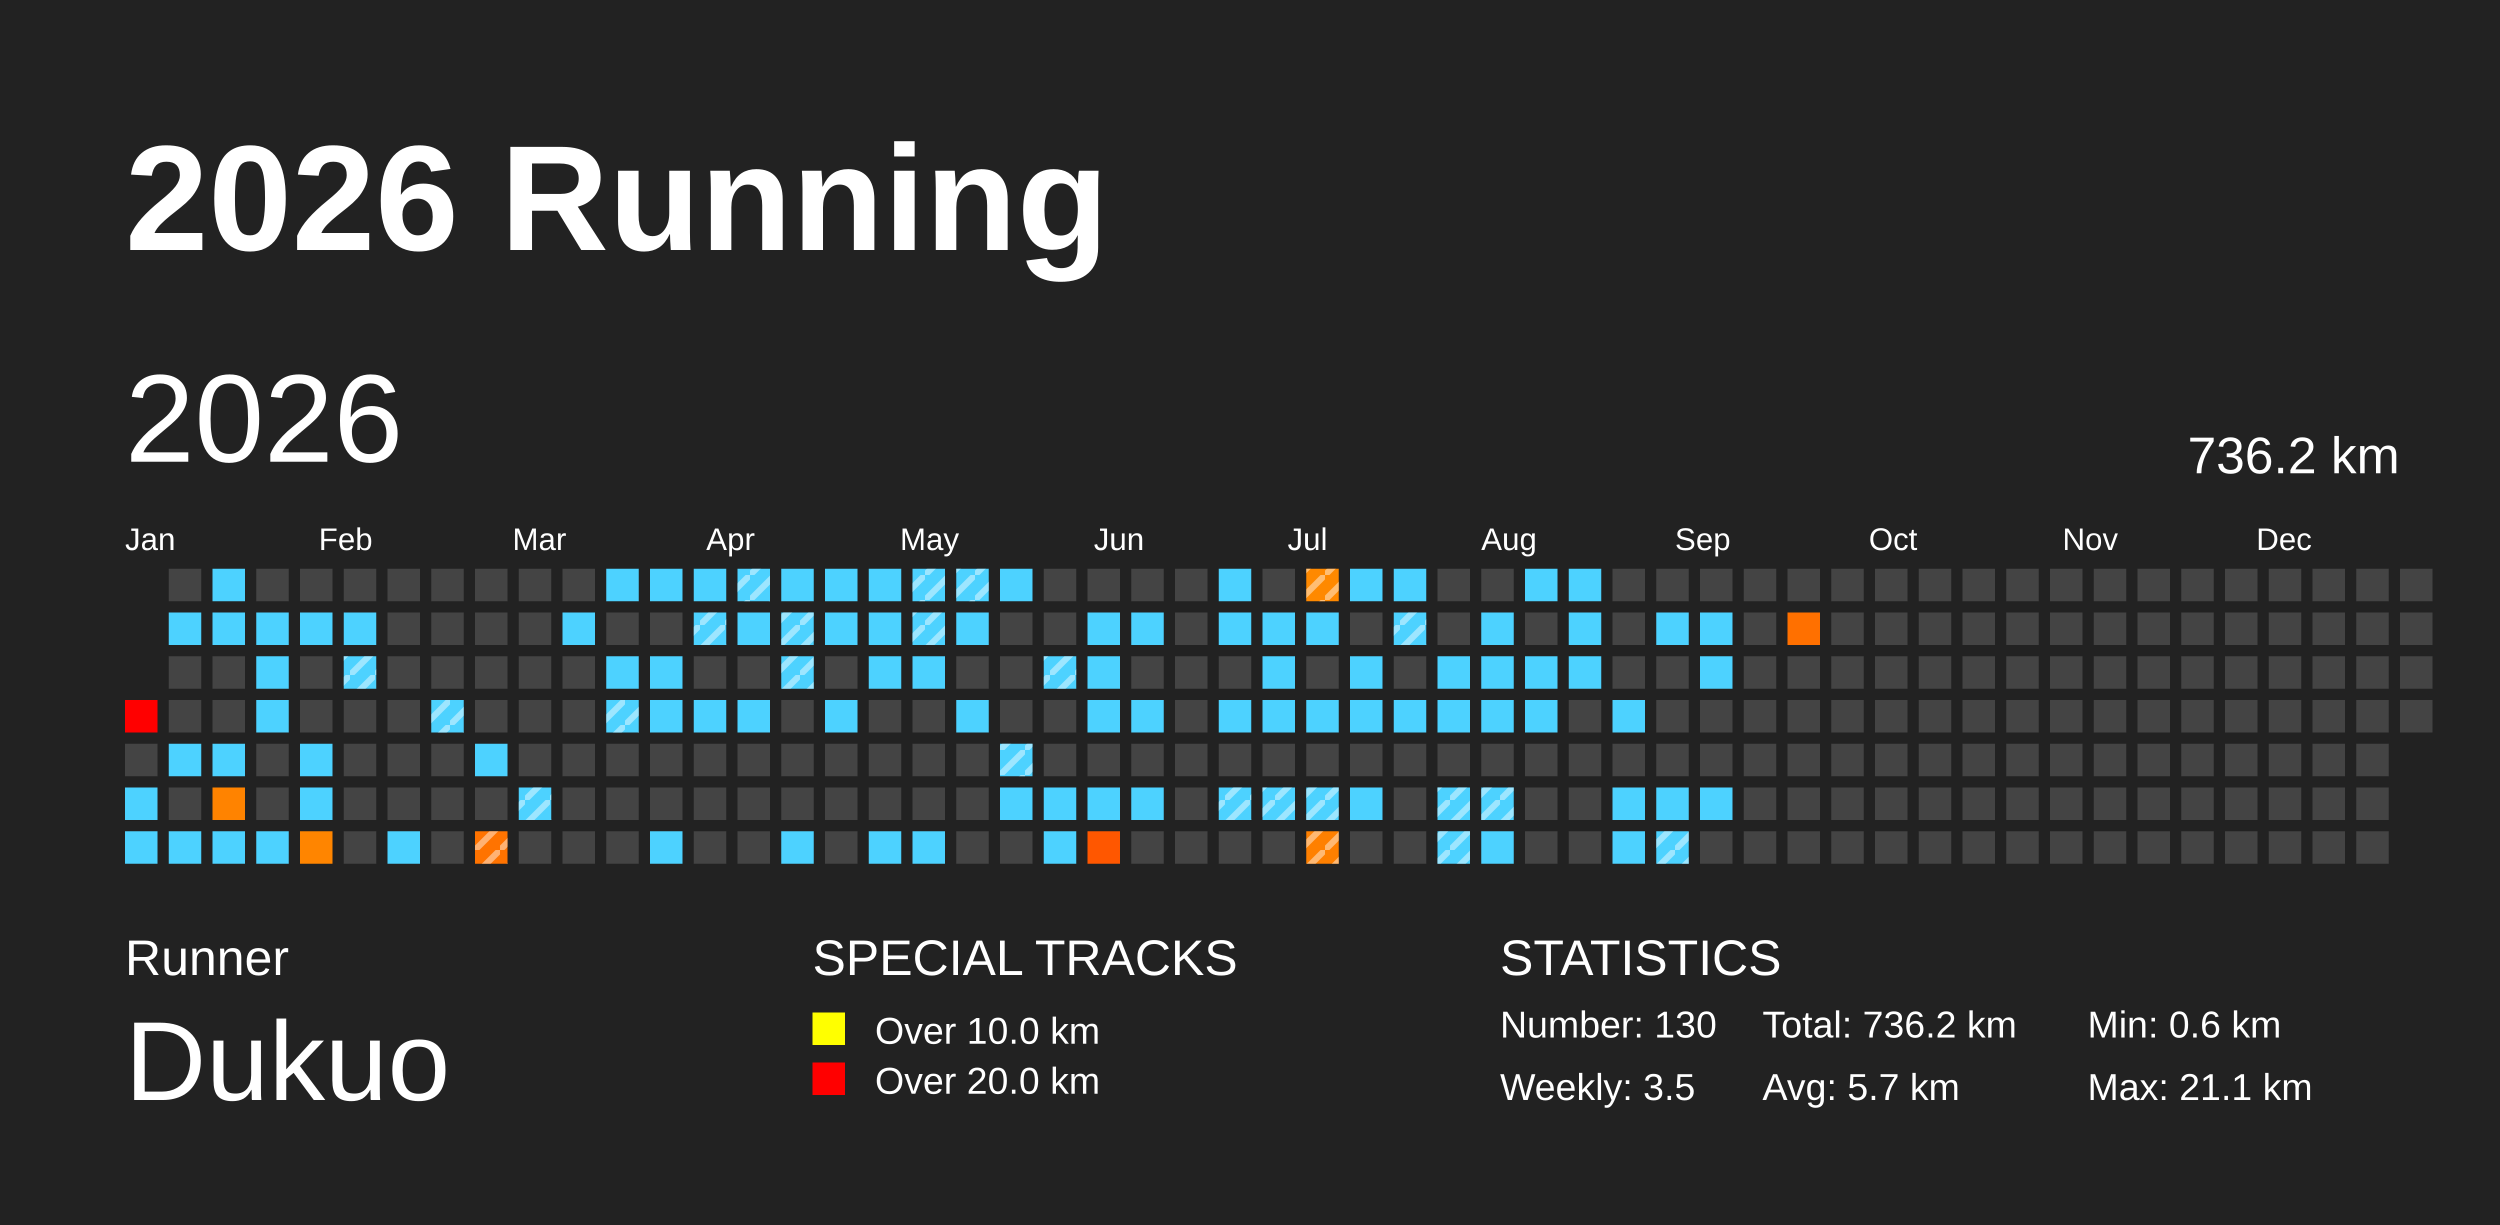
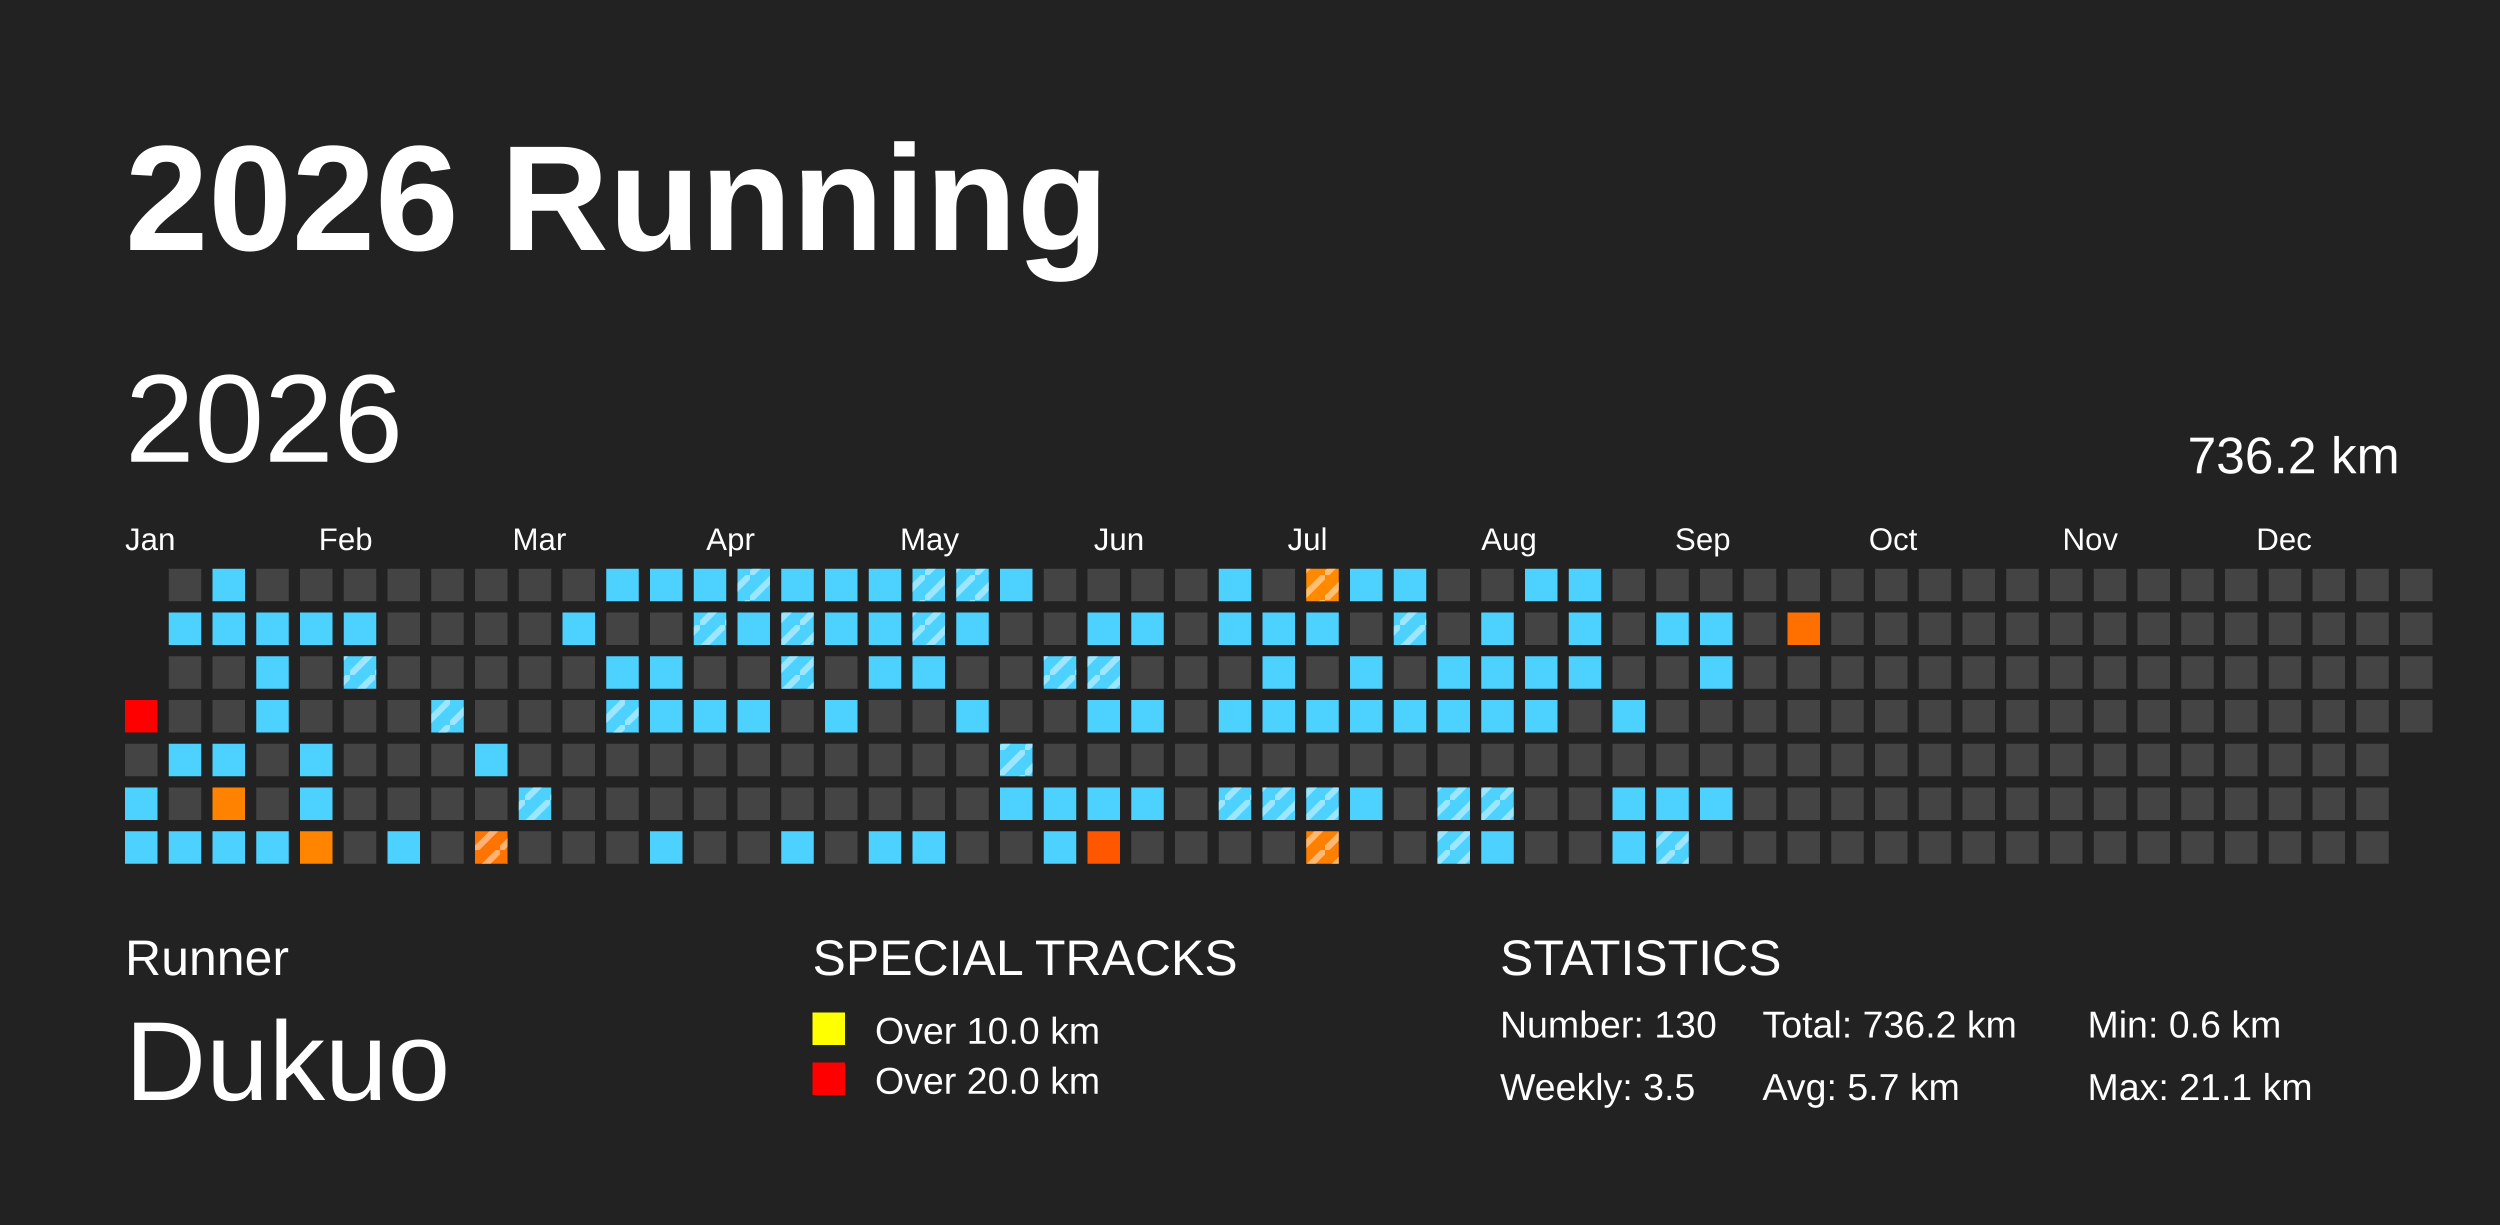
<svg xmlns="http://www.w3.org/2000/svg" baseProfile="full" height="98mm" version="1.1" viewBox="0,0,200,98" width="200mm">
  <defs>
    <pattern height="2" id="indoor-stripe" patternUnits="userSpaceOnUse" width="2">
      <line stroke="white" stroke-opacity="0.45" stroke-width="0.5" x1="0" x2="2" y1="2" y2="0" />
    </pattern>
  </defs>
  <rect fill="#222222" height="98" width="200" x="0" y="0" />
  <text fill="#FFFFFF" style="font-size:12px; font-family:Arial; font-weight:bold;" x="10" y="20">2026 Running</text>
  <text fill="#FFFFFF" style="font-size:4px; font-family:Arial" x="10" y="78">Runner</text>
  <text fill="#FFFFFF" style="font-size:9px; font-family:Arial" x="10" y="88">Dukuo</text>
  <text fill="#FFFFFF" style="font-size:4px; font-family:Arial" x="65" y="78">SPECIAL TRACKS</text>
  <rect fill="yellow" height="2.6" width="2.6" x="65" y="81" />
  <text fill="#FFFFFF" style="font-size:3px; font-family:Arial" x="70" y="83.5">Over 10.0 km</text>
  <rect fill="red" height="2.6" width="2.6" x="65" y="85" />
  <text fill="#FFFFFF" style="font-size:3px; font-family:Arial" x="70" y="87.5">Over 20.0 km</text>
  <text fill="#FFFFFF" style="font-size:4px; font-family:Arial" x="120" y="78">STATISTICS</text>
  <text fill="#FFFFFF" style="font-size:3px; font-family:Arial" x="120" y="83">Number: 130</text>
  <text fill="#FFFFFF" style="font-size:3px; font-family:Arial" x="120" y="88">Weekly: 3.5</text>
  <text fill="#FFFFFF" style="font-size:3px; font-family:Arial" x="141" y="83">Total: 736.2 km</text>
  <text fill="#FFFFFF" style="font-size:3px; font-family:Arial" x="141" y="88">Avg: 5.7 km</text>
  <text fill="#FFFFFF" style="font-size:3px; font-family:Arial" x="167" y="83">Min: 0.6 km</text>
  <text fill="#FFFFFF" style="font-size:3px; font-family:Arial" x="167" y="88">Max: 21.1 km</text>
  <text dominant-baseline="hanging" fill="#FFFFFF" style="font-size:10.0px; font-family:Arial;" x="10" y="30">2026</text>
  <text dominant-baseline="hanging" fill="#FFFFFF" style="font-size:4.125px; font-family:Arial;" x="175" y="35">736.2 km</text>
  <text fill="#FFFFFF" style="font-size:2.5px; font-family:Arial" x="10.0" y="44">Jan</text>
  <text fill="#FFFFFF" style="font-size:2.5px; font-family:Arial" x="25.5" y="44">Feb</text>
  <text fill="#FFFFFF" style="font-size:2.5px; font-family:Arial" x="41.0" y="44">Mar</text>
  <text fill="#FFFFFF" style="font-size:2.5px; font-family:Arial" x="56.5" y="44">Apr</text>
  <text fill="#FFFFFF" style="font-size:2.5px; font-family:Arial" x="72.0" y="44">May</text>
  <text fill="#FFFFFF" style="font-size:2.5px; font-family:Arial" x="87.5" y="44">Jun</text>
  <text fill="#FFFFFF" style="font-size:2.5px; font-family:Arial" x="103.0" y="44">Jul</text>
  <text fill="#FFFFFF" style="font-size:2.5px; font-family:Arial" x="118.5" y="44">Aug</text>
  <text fill="#FFFFFF" style="font-size:2.5px; font-family:Arial" x="134.0" y="44">Sep</text>
  <text fill="#FFFFFF" style="font-size:2.5px; font-family:Arial" x="149.5" y="44">Oct</text>
  <text fill="#FFFFFF" style="font-size:2.5px; font-family:Arial" x="165.0" y="44">Nov</text>
  <text fill="#FFFFFF" style="font-size:2.5px; font-family:Arial" x="180.5" y="44">Dec</text>
  <rect fill="red" height="2.6" width="2.6" x="10.0" y="56.0" />
  <rect fill="#444444" height="2.6" width="2.6" x="10.0" y="59.5" />
  <rect fill="#4dd2ff" height="2.6" width="2.6" x="10.0" y="63.0" />
  <rect fill="#4dd2ff" height="2.6" width="2.6" x="10.0" y="66.5" />
  <rect fill="#444444" height="2.6" width="2.6" x="13.5" y="45.5" />
  <rect fill="#4dd2ff" height="2.6" width="2.6" x="13.5" y="49.0" />
  <rect fill="#444444" height="2.6" width="2.6" x="13.5" y="52.5" />
  <rect fill="#444444" height="2.6" width="2.6" x="13.5" y="56.0" />
  <rect fill="#4dd2ff" height="2.6" width="2.6" x="13.5" y="59.5" />
  <rect fill="#444444" height="2.6" width="2.6" x="13.5" y="63.0" />
  <rect fill="#4dd2ff" height="2.6" width="2.6" x="13.5" y="66.5" />
  <rect fill="#4dd2ff" height="2.6" width="2.6" x="17.0" y="45.5" />
  <rect fill="#4dd2ff" height="2.6" width="2.6" x="17.0" y="49.0" />
  <rect fill="#444444" height="2.6" width="2.6" x="17.0" y="52.5" />
  <rect fill="#444444" height="2.6" width="2.6" x="17.0" y="56.0" />
  <rect fill="#4dd2ff" height="2.6" width="2.6" x="17.0" y="59.5" />
  <rect fill="#ff8300" height="2.6" width="2.6" x="17.0" y="63.0" />
  <rect fill="#4dd2ff" height="2.6" width="2.6" x="17.0" y="66.5" />
  <rect fill="#444444" height="2.6" width="2.6" x="20.5" y="45.5" />
  <rect fill="#4dd2ff" height="2.6" width="2.6" x="20.5" y="49.0" />
  <rect fill="#4dd2ff" height="2.6" width="2.6" x="20.5" y="52.5" />
  <rect fill="#4dd2ff" height="2.6" width="2.6" x="20.5" y="56.0" />
  <rect fill="#444444" height="2.6" width="2.6" x="20.5" y="59.5" />
  <rect fill="#444444" height="2.6" width="2.6" x="20.5" y="63.0" />
  <rect fill="#4dd2ff" height="2.6" width="2.6" x="20.5" y="66.5" />
  <rect fill="#444444" height="2.6" width="2.6" x="24.0" y="45.5" />
  <rect fill="#4dd2ff" height="2.6" width="2.6" x="24.0" y="49.0" />
  <rect fill="#444444" height="2.6" width="2.6" x="24.0" y="52.5" />
  <rect fill="#444444" height="2.6" width="2.6" x="24.0" y="56.0" />
  <rect fill="#4dd2ff" height="2.6" width="2.6" x="24.0" y="59.5" />
  <rect fill="#4dd2ff" height="2.6" width="2.6" x="24.0" y="63.0" />
  <rect fill="#ff8500" height="2.6" width="2.6" x="24.0" y="66.5" />
  <rect fill="#444444" height="2.6" width="2.6" x="27.5" y="45.5" />
  <rect fill="#4dd2ff" height="2.6" width="2.6" x="27.5" y="49.0" />
  <rect fill="#4dd2ff" height="2.6" width="2.6" x="27.5" y="52.5" />
  <rect fill="url(#indoor-stripe)" height="2.6" style="pointer-events: none;" width="2.6" x="27.5" y="52.5" />
  <rect fill="#444444" height="2.6" width="2.6" x="27.5" y="56.0" />
  <rect fill="#444444" height="2.6" width="2.6" x="27.5" y="59.5" />
  <rect fill="#444444" height="2.6" width="2.6" x="27.5" y="63.0" />
  <rect fill="#444444" height="2.6" width="2.6" x="27.5" y="66.5" />
  <rect fill="#444444" height="2.6" width="2.6" x="31.0" y="45.5" />
  <rect fill="#444444" height="2.6" width="2.6" x="31.0" y="49.0" />
  <rect fill="#444444" height="2.6" width="2.6" x="31.0" y="52.5" />
  <rect fill="#444444" height="2.6" width="2.6" x="31.0" y="56.0" />
  <rect fill="#444444" height="2.6" width="2.6" x="31.0" y="59.5" />
  <rect fill="#444444" height="2.6" width="2.6" x="31.0" y="63.0" />
  <rect fill="#4dd2ff" height="2.6" width="2.6" x="31.0" y="66.5" />
  <rect fill="#444444" height="2.6" width="2.6" x="34.5" y="45.5" />
  <rect fill="#444444" height="2.6" width="2.6" x="34.5" y="49.0" />
  <rect fill="#444444" height="2.6" width="2.6" x="34.5" y="52.5" />
  <rect fill="#4dd2ff" height="2.6" width="2.6" x="34.5" y="56.0" />
  <rect fill="url(#indoor-stripe)" height="2.6" style="pointer-events: none;" width="2.6" x="34.5" y="56.0" />
  <rect fill="#444444" height="2.6" width="2.6" x="34.5" y="59.5" />
  <rect fill="#444444" height="2.6" width="2.6" x="34.5" y="63.0" />
  <rect fill="#444444" height="2.6" width="2.6" x="34.5" y="66.5" />
  <rect fill="#444444" height="2.6" width="2.6" x="38.0" y="45.5" />
  <rect fill="#444444" height="2.6" width="2.6" x="38.0" y="49.0" />
  <rect fill="#444444" height="2.6" width="2.6" x="38.0" y="52.5" />
  <rect fill="#444444" height="2.6" width="2.6" x="38.0" y="56.0" />
  <rect fill="#4dd2ff" height="2.6" width="2.6" x="38.0" y="59.5" />
  <rect fill="#444444" height="2.6" width="2.6" x="38.0" y="63.0" />
  <rect fill="#ff7300" height="2.6" width="2.6" x="38.0" y="66.5" />
  <rect fill="url(#indoor-stripe)" height="2.6" style="pointer-events: none;" width="2.6" x="38.0" y="66.5" />
  <rect fill="#444444" height="2.6" width="2.6" x="41.5" y="45.5" />
  <rect fill="#444444" height="2.6" width="2.6" x="41.5" y="49.0" />
  <rect fill="#444444" height="2.6" width="2.6" x="41.5" y="52.5" />
  <rect fill="#444444" height="2.6" width="2.6" x="41.5" y="56.0" />
  <rect fill="#444444" height="2.6" width="2.6" x="41.5" y="59.5" />
  <rect fill="#4dd2ff" height="2.6" width="2.6" x="41.5" y="63.0" />
  <rect fill="url(#indoor-stripe)" height="2.6" style="pointer-events: none;" width="2.6" x="41.5" y="63.0" />
  <rect fill="#444444" height="2.6" width="2.6" x="41.5" y="66.5" />
  <rect fill="#444444" height="2.6" width="2.6" x="45.0" y="45.5" />
  <rect fill="#4dd2ff" height="2.6" width="2.6" x="45.0" y="49.0" />
  <rect fill="#444444" height="2.6" width="2.6" x="45.0" y="52.5" />
  <rect fill="#444444" height="2.6" width="2.6" x="45.0" y="56.0" />
  <rect fill="#444444" height="2.6" width="2.6" x="45.0" y="59.5" />
  <rect fill="#444444" height="2.6" width="2.6" x="45.0" y="63.0" />
  <rect fill="#444444" height="2.6" width="2.6" x="45.0" y="66.5" />
  <rect fill="#4dd2ff" height="2.6" width="2.6" x="48.5" y="45.5" />
  <rect fill="#444444" height="2.6" width="2.6" x="48.5" y="49.0" />
  <rect fill="#4dd2ff" height="2.6" width="2.6" x="48.5" y="52.5" />
  <rect fill="#4dd2ff" height="2.6" width="2.6" x="48.5" y="56.0" />
  <rect fill="url(#indoor-stripe)" height="2.6" style="pointer-events: none;" width="2.6" x="48.5" y="56.0" />
  <rect fill="#444444" height="2.6" width="2.6" x="48.5" y="59.5" />
  <rect fill="#444444" height="2.6" width="2.6" x="48.5" y="63.0" />
  <rect fill="#444444" height="2.6" width="2.6" x="48.5" y="66.5" />
  <rect fill="#4dd2ff" height="2.6" width="2.6" x="52.0" y="45.5" />
  <rect fill="#444444" height="2.6" width="2.6" x="52.0" y="49.0" />
  <rect fill="#4dd2ff" height="2.6" width="2.6" x="52.0" y="52.5" />
  <rect fill="#4dd2ff" height="2.6" width="2.6" x="52.0" y="56.0" />
  <rect fill="#444444" height="2.6" width="2.6" x="52.0" y="59.5" />
  <rect fill="#444444" height="2.6" width="2.6" x="52.0" y="63.0" />
  <rect fill="#4dd2ff" height="2.6" width="2.6" x="52.0" y="66.5" />
  <rect fill="#4dd2ff" height="2.6" width="2.6" x="55.5" y="45.5" />
  <rect fill="#4dd2ff" height="2.6" width="2.6" x="55.5" y="49.0" />
  <rect fill="url(#indoor-stripe)" height="2.6" style="pointer-events: none;" width="2.6" x="55.5" y="49.0" />
  <rect fill="#444444" height="2.6" width="2.6" x="55.5" y="52.5" />
  <rect fill="#4dd2ff" height="2.6" width="2.6" x="55.5" y="56.0" />
  <rect fill="#444444" height="2.6" width="2.6" x="55.5" y="59.5" />
  <rect fill="#444444" height="2.6" width="2.6" x="55.5" y="63.0" />
  <rect fill="#444444" height="2.6" width="2.6" x="55.5" y="66.5" />
  <rect fill="#4dd2ff" height="2.6" width="2.6" x="59.0" y="45.5" />
  <rect fill="url(#indoor-stripe)" height="2.6" style="pointer-events: none;" width="2.6" x="59.0" y="45.5" />
  <rect fill="#4dd2ff" height="2.6" width="2.6" x="59.0" y="49.0" />
  <rect fill="#444444" height="2.6" width="2.6" x="59.0" y="52.5" />
  <rect fill="#4dd2ff" height="2.6" width="2.6" x="59.0" y="56.0" />
  <rect fill="#444444" height="2.6" width="2.6" x="59.0" y="59.5" />
  <rect fill="#444444" height="2.6" width="2.6" x="59.0" y="63.0" />
  <rect fill="#444444" height="2.6" width="2.6" x="59.0" y="66.5" />
  <rect fill="#4dd2ff" height="2.6" width="2.6" x="62.5" y="45.5" />
  <rect fill="#4dd2ff" height="2.6" width="2.6" x="62.5" y="49.0" />
  <rect fill="url(#indoor-stripe)" height="2.6" style="pointer-events: none;" width="2.6" x="62.5" y="49.0" />
  <rect fill="#4dd2ff" height="2.6" width="2.6" x="62.5" y="52.5" />
  <rect fill="url(#indoor-stripe)" height="2.6" style="pointer-events: none;" width="2.6" x="62.5" y="52.5" />
  <rect fill="#444444" height="2.6" width="2.6" x="62.5" y="56.0" />
  <rect fill="#444444" height="2.6" width="2.6" x="62.5" y="59.5" />
  <rect fill="#444444" height="2.6" width="2.6" x="62.5" y="63.0" />
  <rect fill="#4dd2ff" height="2.6" width="2.6" x="62.5" y="66.5" />
  <rect fill="#4dd2ff" height="2.6" width="2.6" x="66.0" y="45.5" />
  <rect fill="#4dd2ff" height="2.6" width="2.6" x="66.0" y="49.0" />
  <rect fill="#444444" height="2.6" width="2.6" x="66.0" y="52.5" />
  <rect fill="#4dd2ff" height="2.6" width="2.6" x="66.0" y="56.0" />
  <rect fill="#444444" height="2.6" width="2.6" x="66.0" y="59.5" />
  <rect fill="#444444" height="2.6" width="2.6" x="66.0" y="63.0" />
  <rect fill="#444444" height="2.6" width="2.6" x="66.0" y="66.5" />
  <rect fill="#4dd2ff" height="2.6" width="2.6" x="69.5" y="45.5" />
  <rect fill="#4dd2ff" height="2.6" width="2.6" x="69.5" y="49.0" />
  <rect fill="#4dd2ff" height="2.6" width="2.6" x="69.5" y="52.5" />
  <rect fill="#444444" height="2.6" width="2.6" x="69.5" y="56.0" />
  <rect fill="#444444" height="2.6" width="2.6" x="69.5" y="59.5" />
  <rect fill="#444444" height="2.6" width="2.6" x="69.5" y="63.0" />
  <rect fill="#4dd2ff" height="2.6" width="2.6" x="69.5" y="66.5" />
  <rect fill="#4dd2ff" height="2.6" width="2.6" x="73.0" y="45.5" />
  <rect fill="url(#indoor-stripe)" height="2.6" style="pointer-events: none;" width="2.6" x="73.0" y="45.5" />
  <rect fill="#4dd2ff" height="2.6" width="2.6" x="73.0" y="49.0" />
  <rect fill="url(#indoor-stripe)" height="2.6" style="pointer-events: none;" width="2.6" x="73.0" y="49.0" />
  <rect fill="#4dd2ff" height="2.6" width="2.6" x="73.0" y="52.5" />
  <rect fill="#444444" height="2.6" width="2.6" x="73.0" y="56.0" />
  <rect fill="#444444" height="2.6" width="2.6" x="73.0" y="59.5" />
  <rect fill="#444444" height="2.6" width="2.6" x="73.0" y="63.0" />
  <rect fill="#4dd2ff" height="2.6" width="2.6" x="73.0" y="66.5" />
  <rect fill="#4dd2ff" height="2.6" width="2.6" x="76.5" y="45.5" />
  <rect fill="url(#indoor-stripe)" height="2.6" style="pointer-events: none;" width="2.6" x="76.5" y="45.5" />
  <rect fill="#4dd2ff" height="2.6" width="2.6" x="76.5" y="49.0" />
  <rect fill="#444444" height="2.6" width="2.6" x="76.5" y="52.5" />
  <rect fill="#4dd2ff" height="2.6" width="2.6" x="76.5" y="56.0" />
  <rect fill="#444444" height="2.6" width="2.6" x="76.5" y="59.5" />
  <rect fill="#444444" height="2.6" width="2.6" x="76.5" y="63.0" />
  <rect fill="#444444" height="2.6" width="2.6" x="76.5" y="66.5" />
  <rect fill="#4dd2ff" height="2.6" width="2.6" x="80.0" y="45.5" />
  <rect fill="#444444" height="2.6" width="2.6" x="80.0" y="49.0" />
  <rect fill="#444444" height="2.6" width="2.6" x="80.0" y="52.5" />
  <rect fill="#444444" height="2.6" width="2.6" x="80.0" y="56.0" />
  <rect fill="#4dd2ff" height="2.6" width="2.6" x="80.0" y="59.5" />
  <rect fill="url(#indoor-stripe)" height="2.6" style="pointer-events: none;" width="2.6" x="80.0" y="59.5" />
  <rect fill="#4dd2ff" height="2.6" width="2.6" x="80.0" y="63.0" />
  <rect fill="#444444" height="2.6" width="2.6" x="80.0" y="66.5" />
  <rect fill="#444444" height="2.6" width="2.6" x="83.5" y="45.5" />
  <rect fill="#444444" height="2.6" width="2.6" x="83.5" y="49.0" />
  <rect fill="#4dd2ff" height="2.6" width="2.6" x="83.5" y="52.5" />
  <rect fill="url(#indoor-stripe)" height="2.6" style="pointer-events: none;" width="2.6" x="83.5" y="52.5" />
  <rect fill="#444444" height="2.6" width="2.6" x="83.5" y="56.0" />
  <rect fill="#444444" height="2.6" width="2.6" x="83.5" y="59.5" />
  <rect fill="#4dd2ff" height="2.6" width="2.6" x="83.5" y="63.0" />
  <rect fill="#4dd2ff" height="2.6" width="2.6" x="83.5" y="66.5" />
  <rect fill="#444444" height="2.6" width="2.6" x="87.0" y="45.5" />
  <rect fill="#4dd2ff" height="2.6" width="2.6" x="87.0" y="49.0" />
  <rect fill="#4dd2ff" height="2.6" width="2.6" x="87.0" y="52.5" />
+   <rect fill="url(#indoor-stripe)" height="2.6" style="pointer-events: none;" width="2.6" x="87.0" y="52.5" />
  <rect fill="#4dd2ff" height="2.6" width="2.6" x="87.0" y="56.0" />
  <rect fill="#444444" height="2.6" width="2.6" x="87.0" y="59.5" />
  <rect fill="#4dd2ff" height="2.6" width="2.6" x="87.0" y="63.0" />
  <rect fill="#ff5700" height="2.6" width="2.6" x="87.0" y="66.5" />
  <rect fill="#444444" height="2.6" width="2.6" x="90.5" y="45.5" />
  <rect fill="#4dd2ff" height="2.6" width="2.6" x="90.5" y="49.0" />
  <rect fill="#444444" height="2.6" width="2.6" x="90.5" y="52.5" />
  <rect fill="#4dd2ff" height="2.6" width="2.6" x="90.5" y="56.0" />
  <rect fill="#444444" height="2.6" width="2.6" x="90.5" y="59.5" />
  <rect fill="#4dd2ff" height="2.6" width="2.6" x="90.5" y="63.0" />
  <rect fill="#444444" height="2.6" width="2.6" x="90.5" y="66.5" />
  <rect fill="#444444" height="2.6" width="2.6" x="94.0" y="45.5" />
  <rect fill="#444444" height="2.6" width="2.6" x="94.0" y="49.0" />
  <rect fill="#444444" height="2.6" width="2.6" x="94.0" y="52.5" />
  <rect fill="#444444" height="2.6" width="2.6" x="94.0" y="56.0" />
  <rect fill="#444444" height="2.6" width="2.6" x="94.0" y="59.5" />
  <rect fill="#444444" height="2.6" width="2.6" x="94.0" y="63.0" />
  <rect fill="#444444" height="2.6" width="2.6" x="94.0" y="66.5" />
  <rect fill="#4dd2ff" height="2.6" width="2.6" x="97.5" y="45.5" />
  <rect fill="#4dd2ff" height="2.6" width="2.6" x="97.5" y="49.0" />
  <rect fill="#444444" height="2.6" width="2.6" x="97.5" y="52.5" />
  <rect fill="#4dd2ff" height="2.6" width="2.6" x="97.5" y="56.0" />
  <rect fill="#444444" height="2.6" width="2.6" x="97.5" y="59.5" />
  <rect fill="#4dd2ff" height="2.6" width="2.6" x="97.5" y="63.0" />
  <rect fill="url(#indoor-stripe)" height="2.6" style="pointer-events: none;" width="2.6" x="97.5" y="63.0" />
  <rect fill="#444444" height="2.6" width="2.6" x="97.5" y="66.5" />
  <rect fill="#444444" height="2.6" width="2.6" x="101.0" y="45.5" />
  <rect fill="#4dd2ff" height="2.6" width="2.6" x="101.0" y="49.0" />
  <rect fill="#4dd2ff" height="2.6" width="2.6" x="101.0" y="52.5" />
  <rect fill="#4dd2ff" height="2.6" width="2.6" x="101.0" y="56.0" />
  <rect fill="#444444" height="2.6" width="2.6" x="101.0" y="59.5" />
  <rect fill="#4dd2ff" height="2.6" width="2.6" x="101.0" y="63.0" />
  <rect fill="url(#indoor-stripe)" height="2.6" style="pointer-events: none;" width="2.6" x="101.0" y="63.0" />
  <rect fill="#444444" height="2.6" width="2.6" x="101.0" y="66.5" />
  <rect fill="#ff8900" height="2.6" width="2.6" x="104.5" y="45.5" />
  <rect fill="url(#indoor-stripe)" height="2.6" style="pointer-events: none;" width="2.6" x="104.5" y="45.5" />
  <rect fill="#4dd2ff" height="2.6" width="2.6" x="104.5" y="49.0" />
  <rect fill="#444444" height="2.6" width="2.6" x="104.5" y="52.5" />
  <rect fill="#4dd2ff" height="2.6" width="2.6" x="104.5" y="56.0" />
  <rect fill="#444444" height="2.6" width="2.6" x="104.5" y="59.5" />
  <rect fill="#4dd2ff" height="2.6" width="2.6" x="104.5" y="63.0" />
  <rect fill="url(#indoor-stripe)" height="2.6" style="pointer-events: none;" width="2.6" x="104.5" y="63.0" />
  <rect fill="#ff8000" height="2.6" width="2.6" x="104.5" y="66.5" />
  <rect fill="url(#indoor-stripe)" height="2.6" style="pointer-events: none;" width="2.6" x="104.5" y="66.5" />
  <rect fill="#4dd2ff" height="2.6" width="2.6" x="108.0" y="45.5" />
  <rect fill="#444444" height="2.6" width="2.6" x="108.0" y="49.0" />
  <rect fill="#4dd2ff" height="2.6" width="2.6" x="108.0" y="52.5" />
  <rect fill="#4dd2ff" height="2.6" width="2.6" x="108.0" y="56.0" />
  <rect fill="#444444" height="2.6" width="2.6" x="108.0" y="59.5" />
  <rect fill="#4dd2ff" height="2.6" width="2.6" x="108.0" y="63.0" />
  <rect fill="#444444" height="2.6" width="2.6" x="108.0" y="66.5" />
  <rect fill="#4dd2ff" height="2.6" width="2.6" x="111.5" y="45.5" />
  <rect fill="#4dd2ff" height="2.6" width="2.6" x="111.5" y="49.0" />
  <rect fill="url(#indoor-stripe)" height="2.6" style="pointer-events: none;" width="2.6" x="111.5" y="49.0" />
  <rect fill="#444444" height="2.6" width="2.6" x="111.5" y="52.5" />
  <rect fill="#4dd2ff" height="2.6" width="2.6" x="111.5" y="56.0" />
  <rect fill="#444444" height="2.6" width="2.6" x="111.5" y="59.5" />
  <rect fill="#444444" height="2.6" width="2.6" x="111.5" y="63.0" />
  <rect fill="#444444" height="2.6" width="2.6" x="111.5" y="66.5" />
  <rect fill="#444444" height="2.6" width="2.6" x="115.0" y="45.5" />
  <rect fill="#444444" height="2.6" width="2.6" x="115.0" y="49.0" />
  <rect fill="#4dd2ff" height="2.6" width="2.6" x="115.0" y="52.5" />
  <rect fill="#4dd2ff" height="2.6" width="2.6" x="115.0" y="56.0" />
  <rect fill="#444444" height="2.6" width="2.6" x="115.0" y="59.5" />
  <rect fill="#4dd2ff" height="2.6" width="2.6" x="115.0" y="63.0" />
  <rect fill="url(#indoor-stripe)" height="2.6" style="pointer-events: none;" width="2.6" x="115.0" y="63.0" />
  <rect fill="#4dd2ff" height="2.6" width="2.6" x="115.0" y="66.5" />
  <rect fill="url(#indoor-stripe)" height="2.6" style="pointer-events: none;" width="2.6" x="115.0" y="66.5" />
  <rect fill="#444444" height="2.6" width="2.6" x="118.5" y="45.5" />
  <rect fill="#4dd2ff" height="2.6" width="2.6" x="118.5" y="49.0" />
  <rect fill="#4dd2ff" height="2.6" width="2.6" x="118.5" y="52.5" />
  <rect fill="#4dd2ff" height="2.6" width="2.6" x="118.5" y="56.0" />
  <rect fill="#444444" height="2.6" width="2.6" x="118.5" y="59.5" />
  <rect fill="#4dd2ff" height="2.6" width="2.6" x="118.5" y="63.0" />
  <rect fill="url(#indoor-stripe)" height="2.6" style="pointer-events: none;" width="2.6" x="118.5" y="63.0" />
  <rect fill="#4dd2ff" height="2.6" width="2.6" x="118.5" y="66.5" />
  <rect fill="#4dd2ff" height="2.6" width="2.6" x="122.0" y="45.5" />
  <rect fill="#444444" height="2.6" width="2.6" x="122.0" y="49.0" />
  <rect fill="#4dd2ff" height="2.6" width="2.6" x="122.0" y="52.5" />
  <rect fill="#4dd2ff" height="2.6" width="2.6" x="122.0" y="56.0" />
  <rect fill="#444444" height="2.6" width="2.6" x="122.0" y="59.5" />
  <rect fill="#444444" height="2.6" width="2.6" x="122.0" y="63.0" />
  <rect fill="#444444" height="2.6" width="2.6" x="122.0" y="66.5" />
  <rect fill="#4dd2ff" height="2.6" width="2.6" x="125.5" y="45.5" />
  <rect fill="#4dd2ff" height="2.6" width="2.6" x="125.5" y="49.0" />
  <rect fill="#4dd2ff" height="2.6" width="2.6" x="125.5" y="52.5" />
  <rect fill="#444444" height="2.6" width="2.6" x="125.5" y="56.0" />
  <rect fill="#444444" height="2.6" width="2.6" x="125.5" y="59.5" />
  <rect fill="#444444" height="2.6" width="2.6" x="125.5" y="63.0" />
  <rect fill="#444444" height="2.6" width="2.6" x="125.5" y="66.5" />
  <rect fill="#444444" height="2.6" width="2.6" x="129.0" y="45.5" />
  <rect fill="#444444" height="2.6" width="2.6" x="129.0" y="49.0" />
  <rect fill="#444444" height="2.6" width="2.6" x="129.0" y="52.5" />
  <rect fill="#4dd2ff" height="2.6" width="2.6" x="129.0" y="56.0" />
  <rect fill="#444444" height="2.6" width="2.6" x="129.0" y="59.5" />
  <rect fill="#4dd2ff" height="2.6" width="2.6" x="129.0" y="63.0" />
  <rect fill="#4dd2ff" height="2.6" width="2.6" x="129.0" y="66.5" />
  <rect fill="#444444" height="2.6" width="2.6" x="132.5" y="45.5" />
  <rect fill="#4dd2ff" height="2.6" width="2.6" x="132.5" y="49.0" />
  <rect fill="#444444" height="2.6" width="2.6" x="132.5" y="52.5" />
  <rect fill="#444444" height="2.6" width="2.6" x="132.5" y="56.0" />
  <rect fill="#444444" height="2.6" width="2.6" x="132.5" y="59.5" />
  <rect fill="#4dd2ff" height="2.6" width="2.6" x="132.5" y="63.0" />
  <rect fill="#4dd2ff" height="2.6" width="2.6" x="132.5" y="66.5" />
  <rect fill="url(#indoor-stripe)" height="2.6" style="pointer-events: none;" width="2.6" x="132.5" y="66.5" />
  <rect fill="#444444" height="2.6" width="2.6" x="136.0" y="45.5" />
  <rect fill="#4dd2ff" height="2.6" width="2.6" x="136.0" y="49.0" />
  <rect fill="#4dd2ff" height="2.6" width="2.6" x="136.0" y="52.5" />
  <rect fill="#444444" height="2.6" width="2.6" x="136.0" y="56.0" />
  <rect fill="#444444" height="2.6" width="2.6" x="136.0" y="59.5" />
  <rect fill="#4dd2ff" height="2.6" width="2.6" x="136.0" y="63.0" />
  <rect fill="#444444" height="2.6" width="2.6" x="136.0" y="66.5" />
  <rect fill="#444444" height="2.6" width="2.6" x="139.5" y="45.5" />
  <rect fill="#444444" height="2.6" width="2.6" x="139.5" y="49.0" />
  <rect fill="#444444" height="2.6" width="2.6" x="139.5" y="52.5" />
  <rect fill="#444444" height="2.6" width="2.6" x="139.5" y="56.0" />
  <rect fill="#444444" height="2.6" width="2.6" x="139.5" y="59.5" />
  <rect fill="#444444" height="2.6" width="2.6" x="139.5" y="63.0" />
  <rect fill="#444444" height="2.6" width="2.6" x="139.5" y="66.5" />
  <rect fill="#444444" height="2.6" width="2.6" x="143.0" y="45.5" />
  <rect fill="#ff7000" height="2.6" width="2.6" x="143.0" y="49.0" />
  <rect fill="#444444" height="2.6" width="2.6" x="143.0" y="52.5" />
  <rect fill="#444444" height="2.6" width="2.6" x="143.0" y="56.0" />
  <rect fill="#444444" height="2.6" width="2.6" x="143.0" y="59.5" />
  <rect fill="#444444" height="2.6" width="2.6" x="143.0" y="63.0" />
  <rect fill="#444444" height="2.6" width="2.6" x="143.0" y="66.5" />
  <rect fill="#444444" height="2.6" width="2.6" x="146.5" y="45.5" />
  <rect fill="#444444" height="2.6" width="2.6" x="146.5" y="49.0" />
  <rect fill="#444444" height="2.6" width="2.6" x="146.5" y="52.5" />
  <rect fill="#444444" height="2.6" width="2.6" x="146.5" y="56.0" />
  <rect fill="#444444" height="2.6" width="2.6" x="146.5" y="59.5" />
  <rect fill="#444444" height="2.6" width="2.6" x="146.5" y="63.0" />
  <rect fill="#444444" height="2.6" width="2.6" x="146.5" y="66.5" />
  <rect fill="#444444" height="2.6" width="2.6" x="150.0" y="45.5" />
  <rect fill="#444444" height="2.6" width="2.6" x="150.0" y="49.0" />
  <rect fill="#444444" height="2.6" width="2.6" x="150.0" y="52.5" />
  <rect fill="#444444" height="2.6" width="2.6" x="150.0" y="56.0" />
  <rect fill="#444444" height="2.6" width="2.6" x="150.0" y="59.5" />
  <rect fill="#444444" height="2.6" width="2.6" x="150.0" y="63.0" />
  <rect fill="#444444" height="2.6" width="2.6" x="150.0" y="66.5" />
  <rect fill="#444444" height="2.6" width="2.6" x="153.5" y="45.5" />
  <rect fill="#444444" height="2.6" width="2.6" x="153.5" y="49.0" />
  <rect fill="#444444" height="2.6" width="2.6" x="153.5" y="52.5" />
  <rect fill="#444444" height="2.6" width="2.6" x="153.5" y="56.0" />
  <rect fill="#444444" height="2.6" width="2.6" x="153.5" y="59.5" />
  <rect fill="#444444" height="2.6" width="2.6" x="153.5" y="63.0" />
  <rect fill="#444444" height="2.6" width="2.6" x="153.5" y="66.5" />
  <rect fill="#444444" height="2.6" width="2.6" x="157.0" y="45.5" />
  <rect fill="#444444" height="2.6" width="2.6" x="157.0" y="49.0" />
  <rect fill="#444444" height="2.6" width="2.6" x="157.0" y="52.5" />
  <rect fill="#444444" height="2.6" width="2.6" x="157.0" y="56.0" />
  <rect fill="#444444" height="2.6" width="2.6" x="157.0" y="59.5" />
  <rect fill="#444444" height="2.6" width="2.6" x="157.0" y="63.0" />
  <rect fill="#444444" height="2.6" width="2.6" x="157.0" y="66.5" />
  <rect fill="#444444" height="2.6" width="2.6" x="160.5" y="45.5" />
  <rect fill="#444444" height="2.6" width="2.6" x="160.5" y="49.0" />
  <rect fill="#444444" height="2.6" width="2.6" x="160.5" y="52.5" />
  <rect fill="#444444" height="2.6" width="2.6" x="160.5" y="56.0" />
  <rect fill="#444444" height="2.6" width="2.6" x="160.5" y="59.5" />
  <rect fill="#444444" height="2.6" width="2.6" x="160.5" y="63.0" />
  <rect fill="#444444" height="2.6" width="2.6" x="160.5" y="66.5" />
  <rect fill="#444444" height="2.6" width="2.6" x="164.0" y="45.5" />
  <rect fill="#444444" height="2.6" width="2.6" x="164.0" y="49.0" />
  <rect fill="#444444" height="2.6" width="2.6" x="164.0" y="52.5" />
  <rect fill="#444444" height="2.6" width="2.6" x="164.0" y="56.0" />
  <rect fill="#444444" height="2.6" width="2.6" x="164.0" y="59.5" />
  <rect fill="#444444" height="2.6" width="2.6" x="164.0" y="63.0" />
  <rect fill="#444444" height="2.6" width="2.6" x="164.0" y="66.5" />
  <rect fill="#444444" height="2.6" width="2.6" x="167.5" y="45.5" />
  <rect fill="#444444" height="2.6" width="2.6" x="167.5" y="49.0" />
  <rect fill="#444444" height="2.6" width="2.6" x="167.5" y="52.5" />
  <rect fill="#444444" height="2.6" width="2.6" x="167.5" y="56.0" />
  <rect fill="#444444" height="2.6" width="2.6" x="167.5" y="59.5" />
  <rect fill="#444444" height="2.6" width="2.6" x="167.5" y="63.0" />
  <rect fill="#444444" height="2.6" width="2.6" x="167.5" y="66.5" />
  <rect fill="#444444" height="2.6" width="2.6" x="171.0" y="45.5" />
  <rect fill="#444444" height="2.6" width="2.6" x="171.0" y="49.0" />
  <rect fill="#444444" height="2.6" width="2.6" x="171.0" y="52.5" />
  <rect fill="#444444" height="2.6" width="2.6" x="171.0" y="56.0" />
  <rect fill="#444444" height="2.6" width="2.6" x="171.0" y="59.5" />
  <rect fill="#444444" height="2.6" width="2.6" x="171.0" y="63.0" />
  <rect fill="#444444" height="2.6" width="2.6" x="171.0" y="66.5" />
  <rect fill="#444444" height="2.6" width="2.6" x="174.5" y="45.5" />
  <rect fill="#444444" height="2.6" width="2.6" x="174.5" y="49.0" />
  <rect fill="#444444" height="2.6" width="2.6" x="174.5" y="52.5" />
  <rect fill="#444444" height="2.6" width="2.6" x="174.5" y="56.0" />
  <rect fill="#444444" height="2.6" width="2.6" x="174.5" y="59.5" />
  <rect fill="#444444" height="2.6" width="2.6" x="174.5" y="63.0" />
  <rect fill="#444444" height="2.6" width="2.6" x="174.5" y="66.5" />
  <rect fill="#444444" height="2.6" width="2.6" x="178.0" y="45.5" />
  <rect fill="#444444" height="2.6" width="2.6" x="178.0" y="49.0" />
  <rect fill="#444444" height="2.6" width="2.6" x="178.0" y="52.5" />
  <rect fill="#444444" height="2.6" width="2.6" x="178.0" y="56.0" />
  <rect fill="#444444" height="2.6" width="2.6" x="178.0" y="59.5" />
  <rect fill="#444444" height="2.6" width="2.6" x="178.0" y="63.0" />
  <rect fill="#444444" height="2.6" width="2.6" x="178.0" y="66.5" />
  <rect fill="#444444" height="2.6" width="2.6" x="181.5" y="45.5" />
  <rect fill="#444444" height="2.6" width="2.6" x="181.5" y="49.0" />
  <rect fill="#444444" height="2.6" width="2.6" x="181.5" y="52.5" />
  <rect fill="#444444" height="2.6" width="2.6" x="181.5" y="56.0" />
  <rect fill="#444444" height="2.6" width="2.6" x="181.5" y="59.5" />
  <rect fill="#444444" height="2.6" width="2.6" x="181.5" y="63.0" />
  <rect fill="#444444" height="2.6" width="2.6" x="181.5" y="66.5" />
  <rect fill="#444444" height="2.6" width="2.6" x="185.0" y="45.5" />
  <rect fill="#444444" height="2.6" width="2.6" x="185.0" y="49.0" />
  <rect fill="#444444" height="2.6" width="2.6" x="185.0" y="52.5" />
  <rect fill="#444444" height="2.6" width="2.6" x="185.0" y="56.0" />
  <rect fill="#444444" height="2.6" width="2.6" x="185.0" y="59.5" />
  <rect fill="#444444" height="2.6" width="2.6" x="185.0" y="63.0" />
  <rect fill="#444444" height="2.6" width="2.6" x="185.0" y="66.5" />
  <rect fill="#444444" height="2.6" width="2.6" x="188.5" y="45.5" />
  <rect fill="#444444" height="2.6" width="2.6" x="188.5" y="49.0" />
  <rect fill="#444444" height="2.6" width="2.6" x="188.5" y="52.5" />
  <rect fill="#444444" height="2.6" width="2.6" x="188.5" y="56.0" />
  <rect fill="#444444" height="2.6" width="2.6" x="188.5" y="59.5" />
  <rect fill="#444444" height="2.6" width="2.6" x="188.5" y="63.0" />
  <rect fill="#444444" height="2.6" width="2.6" x="188.5" y="66.5" />
  <rect fill="#444444" height="2.6" width="2.6" x="192.0" y="45.5" />
  <rect fill="#444444" height="2.6" width="2.6" x="192.0" y="49.0" />
  <rect fill="#444444" height="2.6" width="2.6" x="192.0" y="52.5" />
  <rect fill="#444444" height="2.6" width="2.6" x="192.0" y="56.0" />
</svg>
